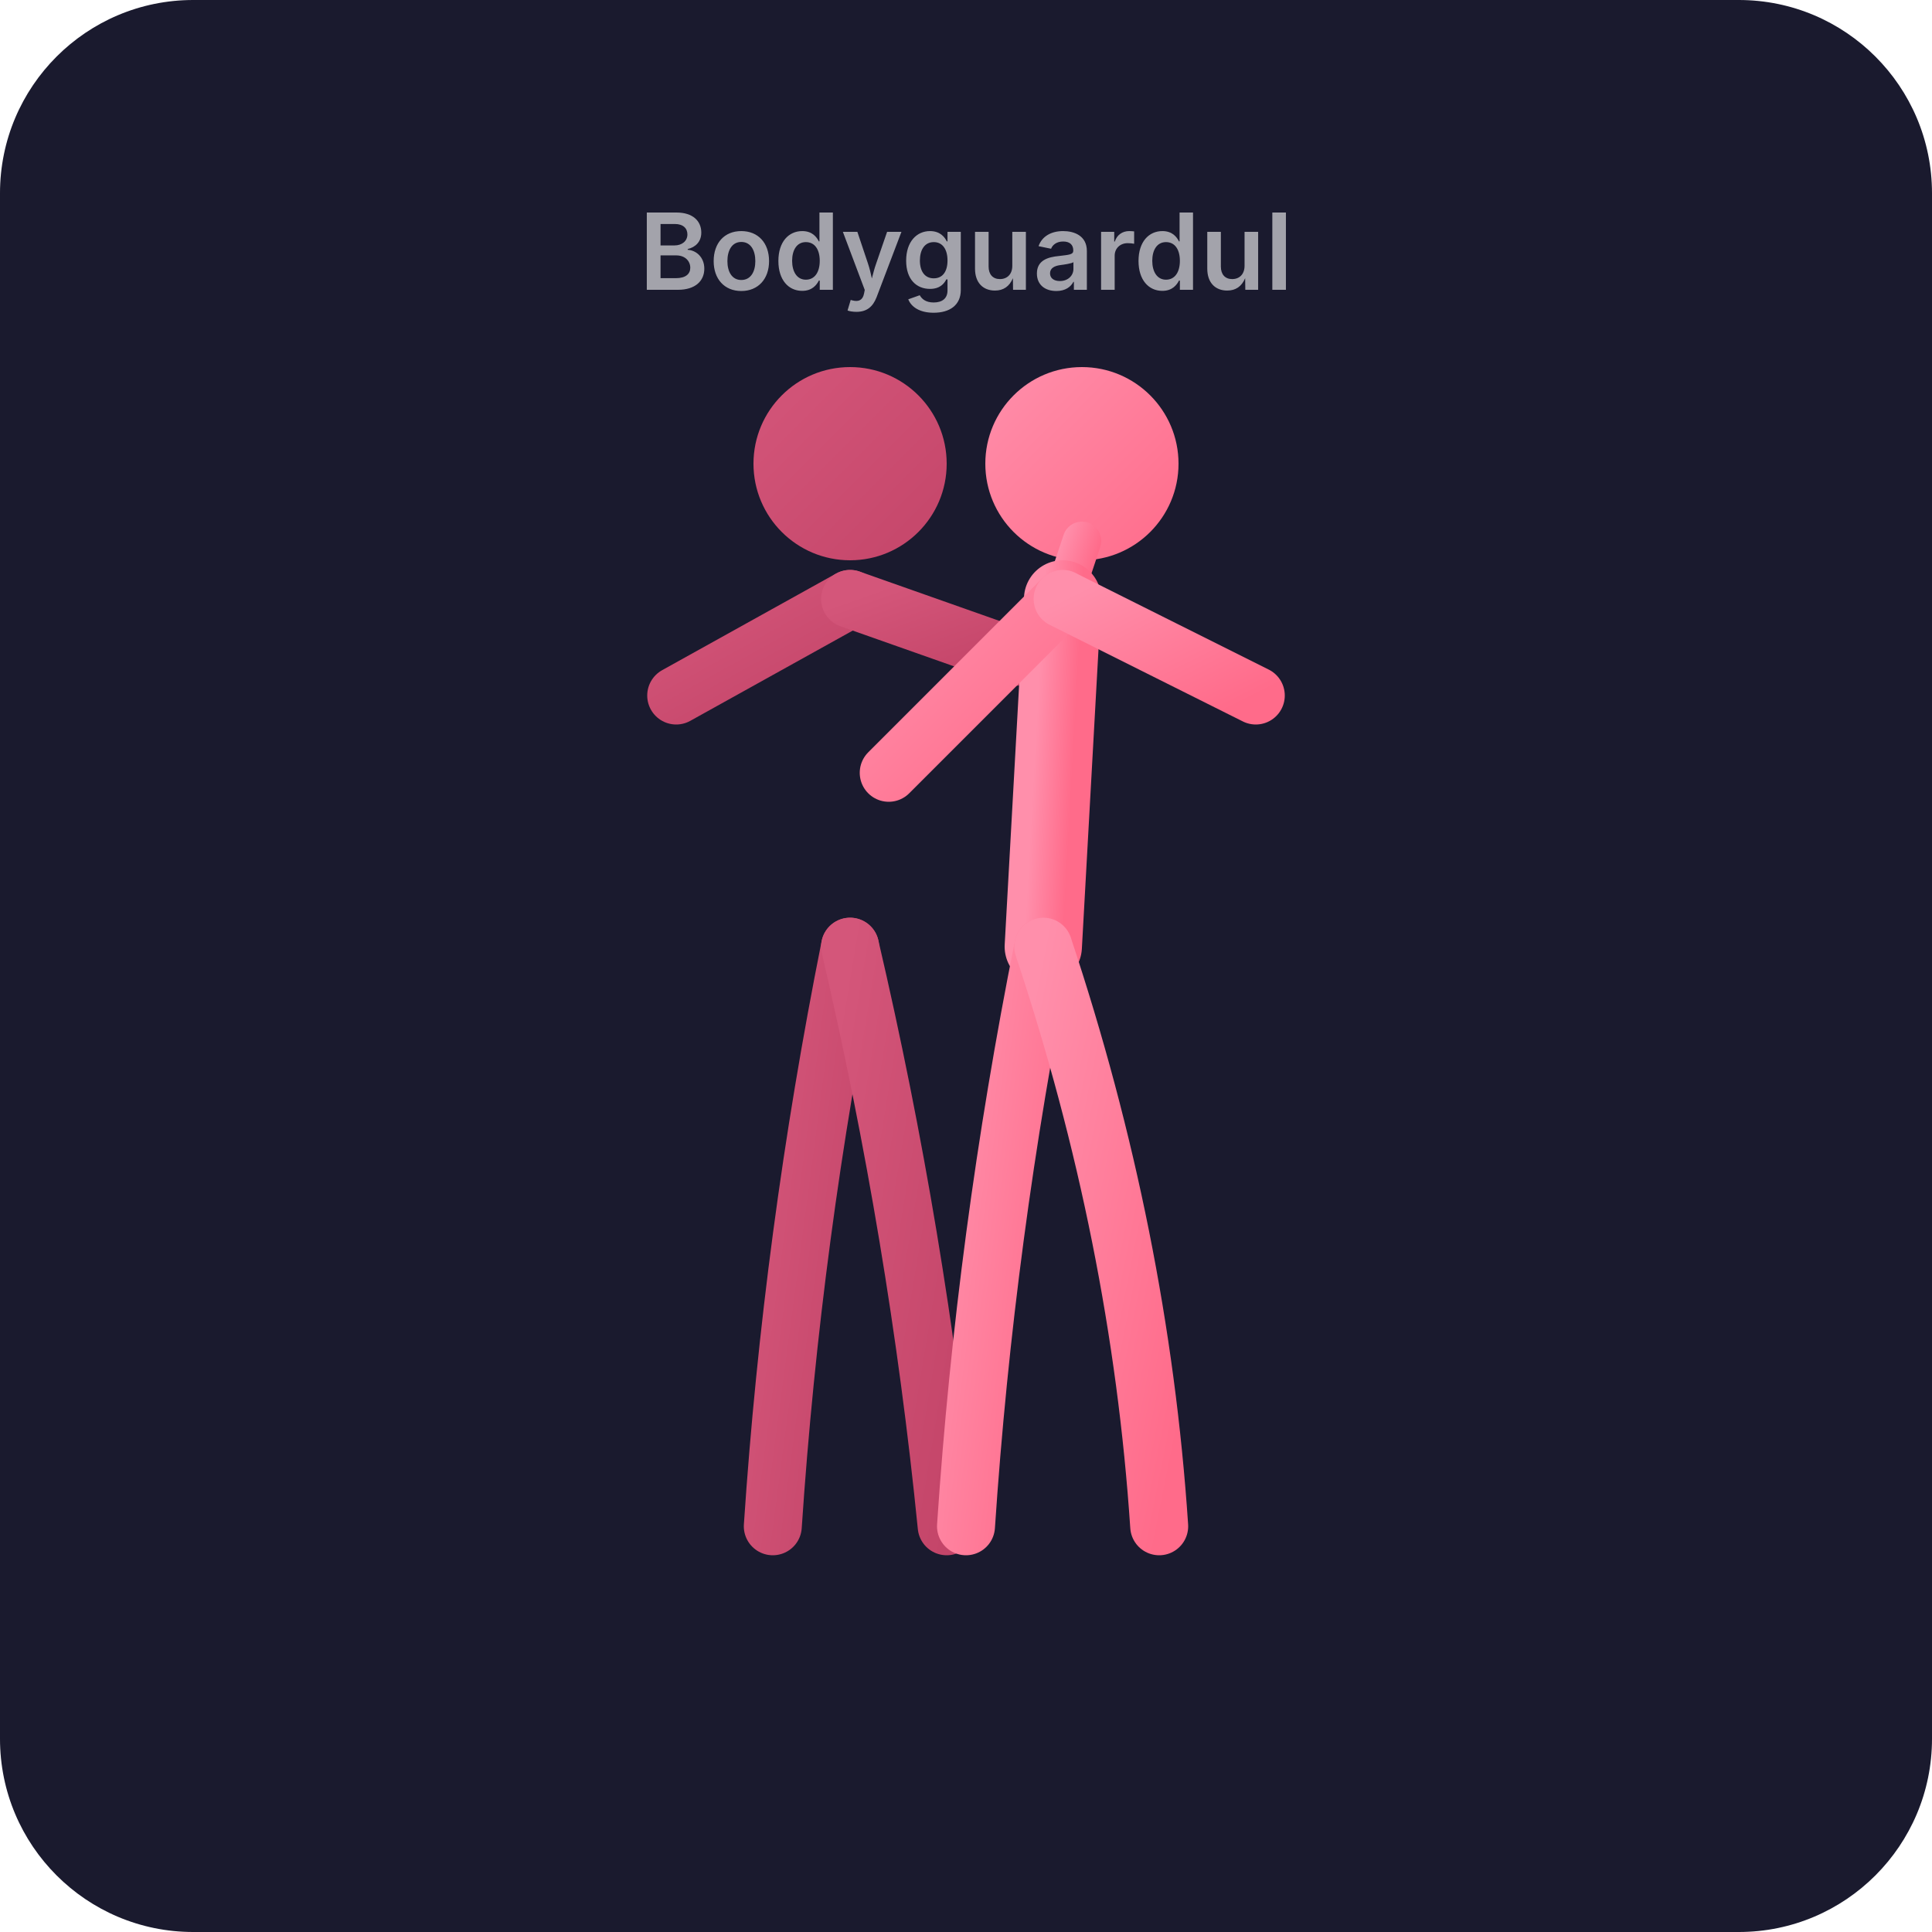
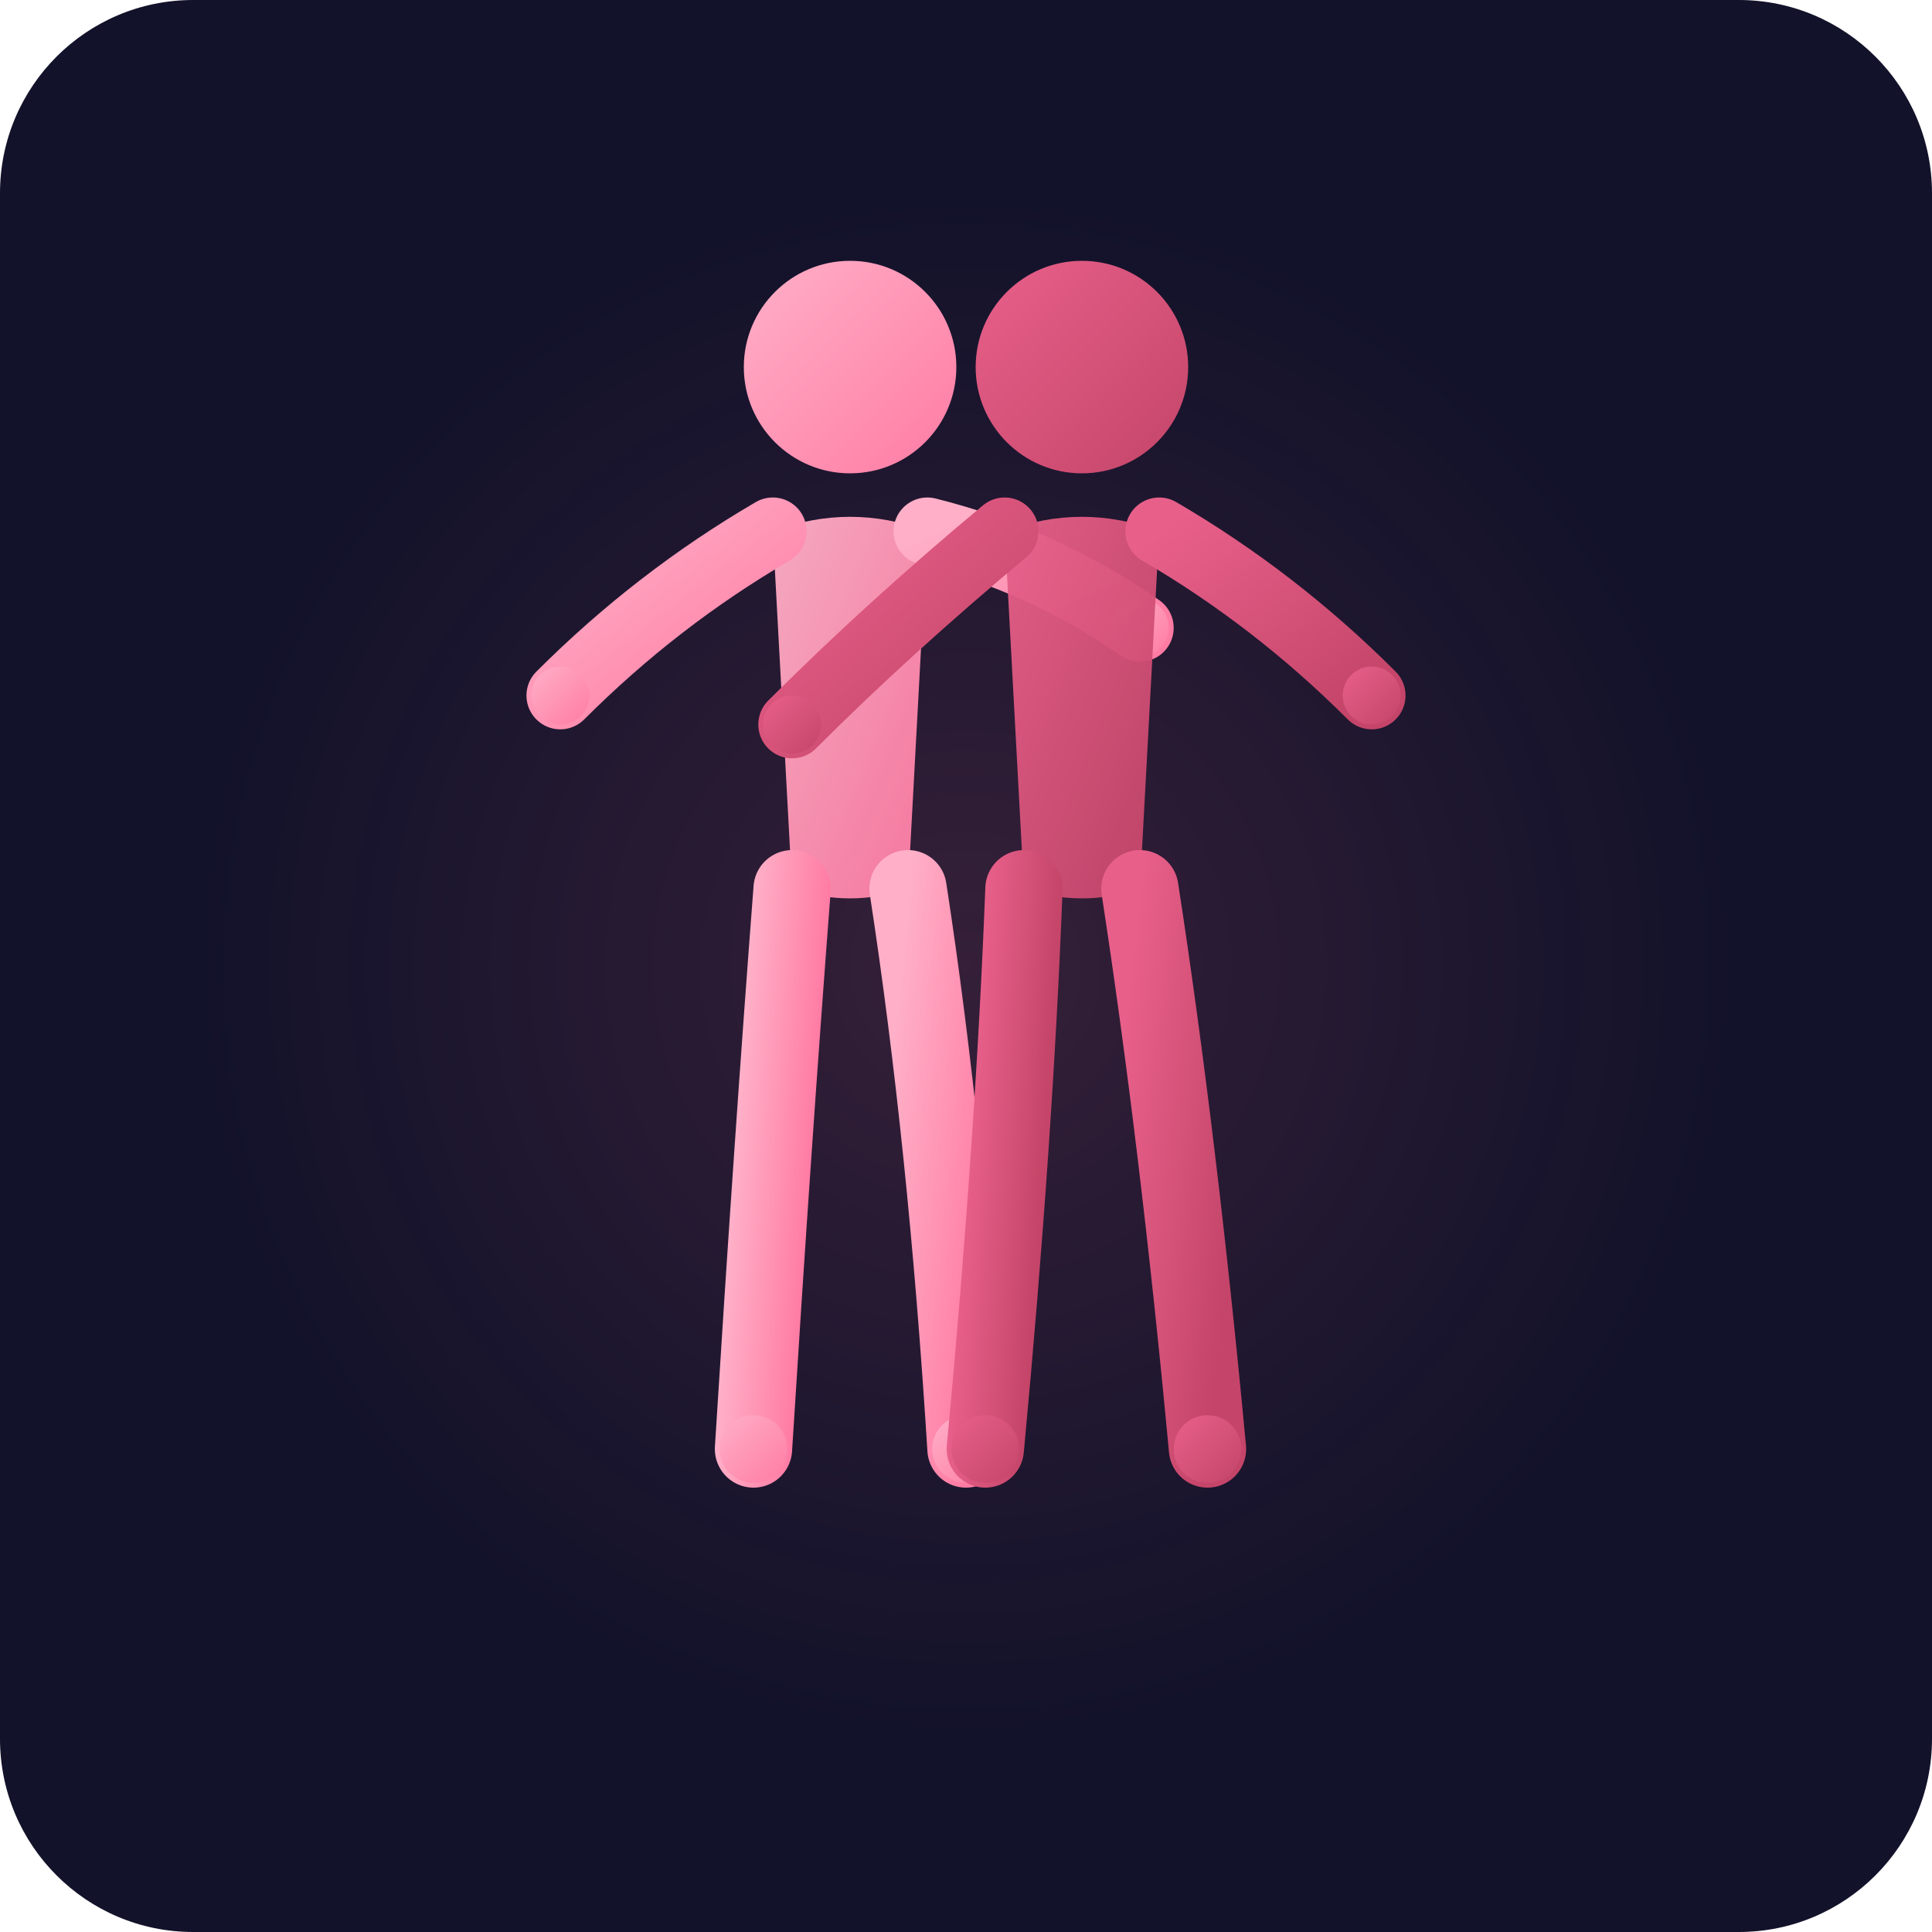
<svg xmlns="http://www.w3.org/2000/svg" viewBox="0 0 200 200" width="200" height="200">
  <defs>
    <linearGradient id="g1" x1="0%" y1="0%" x2="100%" y2="100%">
-       <stop offset="0%" style="stop-color:#FF8FAB;stop-opacity:1" />
-       <stop offset="100%" style="stop-color:#FF6B8A;stop-opacity:1" />
+       <stop offset="0%" style="stop-color:#FFB0C8;stop-opacity:1" />
+       <stop offset="100%" style="stop-color:#FF7BA3;stop-opacity:1" />
    </linearGradient>
    <linearGradient id="g2" x1="0%" y1="0%" x2="100%" y2="100%">
-       <stop offset="0%" style="stop-color:#D4567A;stop-opacity:1" />
+       <stop offset="0%" style="stop-color:#E8608A;stop-opacity:1" />
      <stop offset="100%" style="stop-color:#C44569;stop-opacity:1" />
    </linearGradient>
+     <radialGradient id="glow" cx="50%" cy="50%" r="50%">
+       <stop offset="0%" style="stop-color:#FF6B8A;stop-opacity:0.15" />
+       <stop offset="100%" style="stop-color:#FF6B8A;stop-opacity:0" />
+     </radialGradient>
  </defs>
-   <rect width="200" height="200" fill="#1a1a2e" rx="20" />
-   <text x="100" y="30" text-anchor="middle" fill="rgba(255,255,255,0.6)" font-family="-apple-system, sans-serif" font-size="11" font-weight="600">Bodyguardul</text>
-   <circle cx="88" cy="48" r="10" fill="url(#g2)" />
-   <line x1="88" y1="56" x2="88" y2="62" stroke="url(#g2)" stroke-width="4" stroke-linecap="round" />
-   <line x1="88" y1="62" x2="88" y2="98" stroke="url(#g2)" stroke-width="8" stroke-linecap="round" />
-   <path d="M88,62 Q79.0,67.0 70,72" fill="none" stroke="url(#g2)" stroke-width="6" stroke-linecap="round" />
-   <path d="M88,62 Q96.5,65.0 105,68" fill="none" stroke="url(#g2)" stroke-width="6" stroke-linecap="round" />
-   <path d="M88,98 Q82,128 80,158" fill="none" stroke="url(#g2)" stroke-width="6" stroke-linecap="round" />
-   <path d="M88,98 Q95,128 98,158" fill="none" stroke="url(#g2)" stroke-width="6" stroke-linecap="round" />
-   <circle cx="112" cy="48" r="10" fill="url(#g1)" />
-   <line x1="112" y1="56" x2="110" y2="62" stroke="url(#g1)" stroke-width="4" stroke-linecap="round" />
-   <line x1="110" y1="62" x2="108" y2="98" stroke="url(#g1)" stroke-width="8" stroke-linecap="round" />
-   <path d="M110,62 Q101.0,71.0 92,80" fill="none" stroke="url(#g1)" stroke-width="6" stroke-linecap="round" />
-   <path d="M110,62 Q120.0,67.0 130,72" fill="none" stroke="url(#g1)" stroke-width="6" stroke-linecap="round" />
-   <path d="M108,98 Q102,128 100,158" fill="none" stroke="url(#g1)" stroke-width="6" stroke-linecap="round" />
-   <path d="M108,98 Q118,128 120,158" fill="none" stroke="url(#g1)" stroke-width="6" stroke-linecap="round" />
+   <rect width="200" height="200" fill="#12122a" rx="20" />
+   <circle cx="100" cy="100" r="80" fill="url(#glow)" />
+   <circle cx="88" cy="38" r="11" fill="url(#g1)" />
+   <line x1="88" y1="47" x2="88.0" y2="52.0" stroke="url(#g1)" stroke-width="6" stroke-linecap="round" />
+   <path d="M80,55 Q88.0,52 96,55               L94,92 Q88.0,94 82,92 Z" fill="url(#g1)" opacity="0.95" />
+   <path d="M80,55 Q68,62 58,72" fill="none" stroke="url(#g1)" stroke-width="7" stroke-linecap="round" />
+   <circle cx="58" cy="72" r="3.0" fill="url(#g1)" />
+   <path d="M96,55 Q108,58 118,65" fill="none" stroke="url(#g1)" stroke-width="7" stroke-linecap="round" />
+   <circle cx="118" cy="65" r="3.0" fill="url(#g1)" />
+   <path d="M82,92 Q80,118 78,150" fill="none" stroke="url(#g1)" stroke-width="8" stroke-linecap="round" />
+   <circle cx="78" cy="150" r="3.5" fill="url(#g1)" />
+   <path d="M94,92 Q98,118 100,150" fill="none" stroke="url(#g1)" stroke-width="8" stroke-linecap="round" />
+   <circle cx="100" cy="150" r="3.5" fill="url(#g1)" />
+   <circle cx="112" cy="38" r="11" fill="url(#g2)" />
+   <line x1="112" y1="47" x2="112.0" y2="52.0" stroke="url(#g2)" stroke-width="6" stroke-linecap="round" />
+   <path d="M104,55 Q112.0,52 120,55               L118,92 Q112.0,94 106,92 Z" fill="url(#g2)" opacity="0.95" />
+   <path d="M104,55 Q92,65 82,75" fill="none" stroke="url(#g2)" stroke-width="7" stroke-linecap="round" />
+   <circle cx="82" cy="75" r="3.0" fill="url(#g2)" />
+   <path d="M120,55 Q132,62 142,72" fill="none" stroke="url(#g2)" stroke-width="7" stroke-linecap="round" />
+   <circle cx="142" cy="72" r="3.0" fill="url(#g2)" />
+   <path d="M106,92 Q105,118 102,150" fill="none" stroke="url(#g2)" stroke-width="8" stroke-linecap="round" />
+   <circle cx="102" cy="150" r="3.5" fill="url(#g2)" />
+   <path d="M118,92 Q122,118 125,150" fill="none" stroke="url(#g2)" stroke-width="8" stroke-linecap="round" />
+   <circle cx="125" cy="150" r="3.5" fill="url(#g2)" />
</svg>
